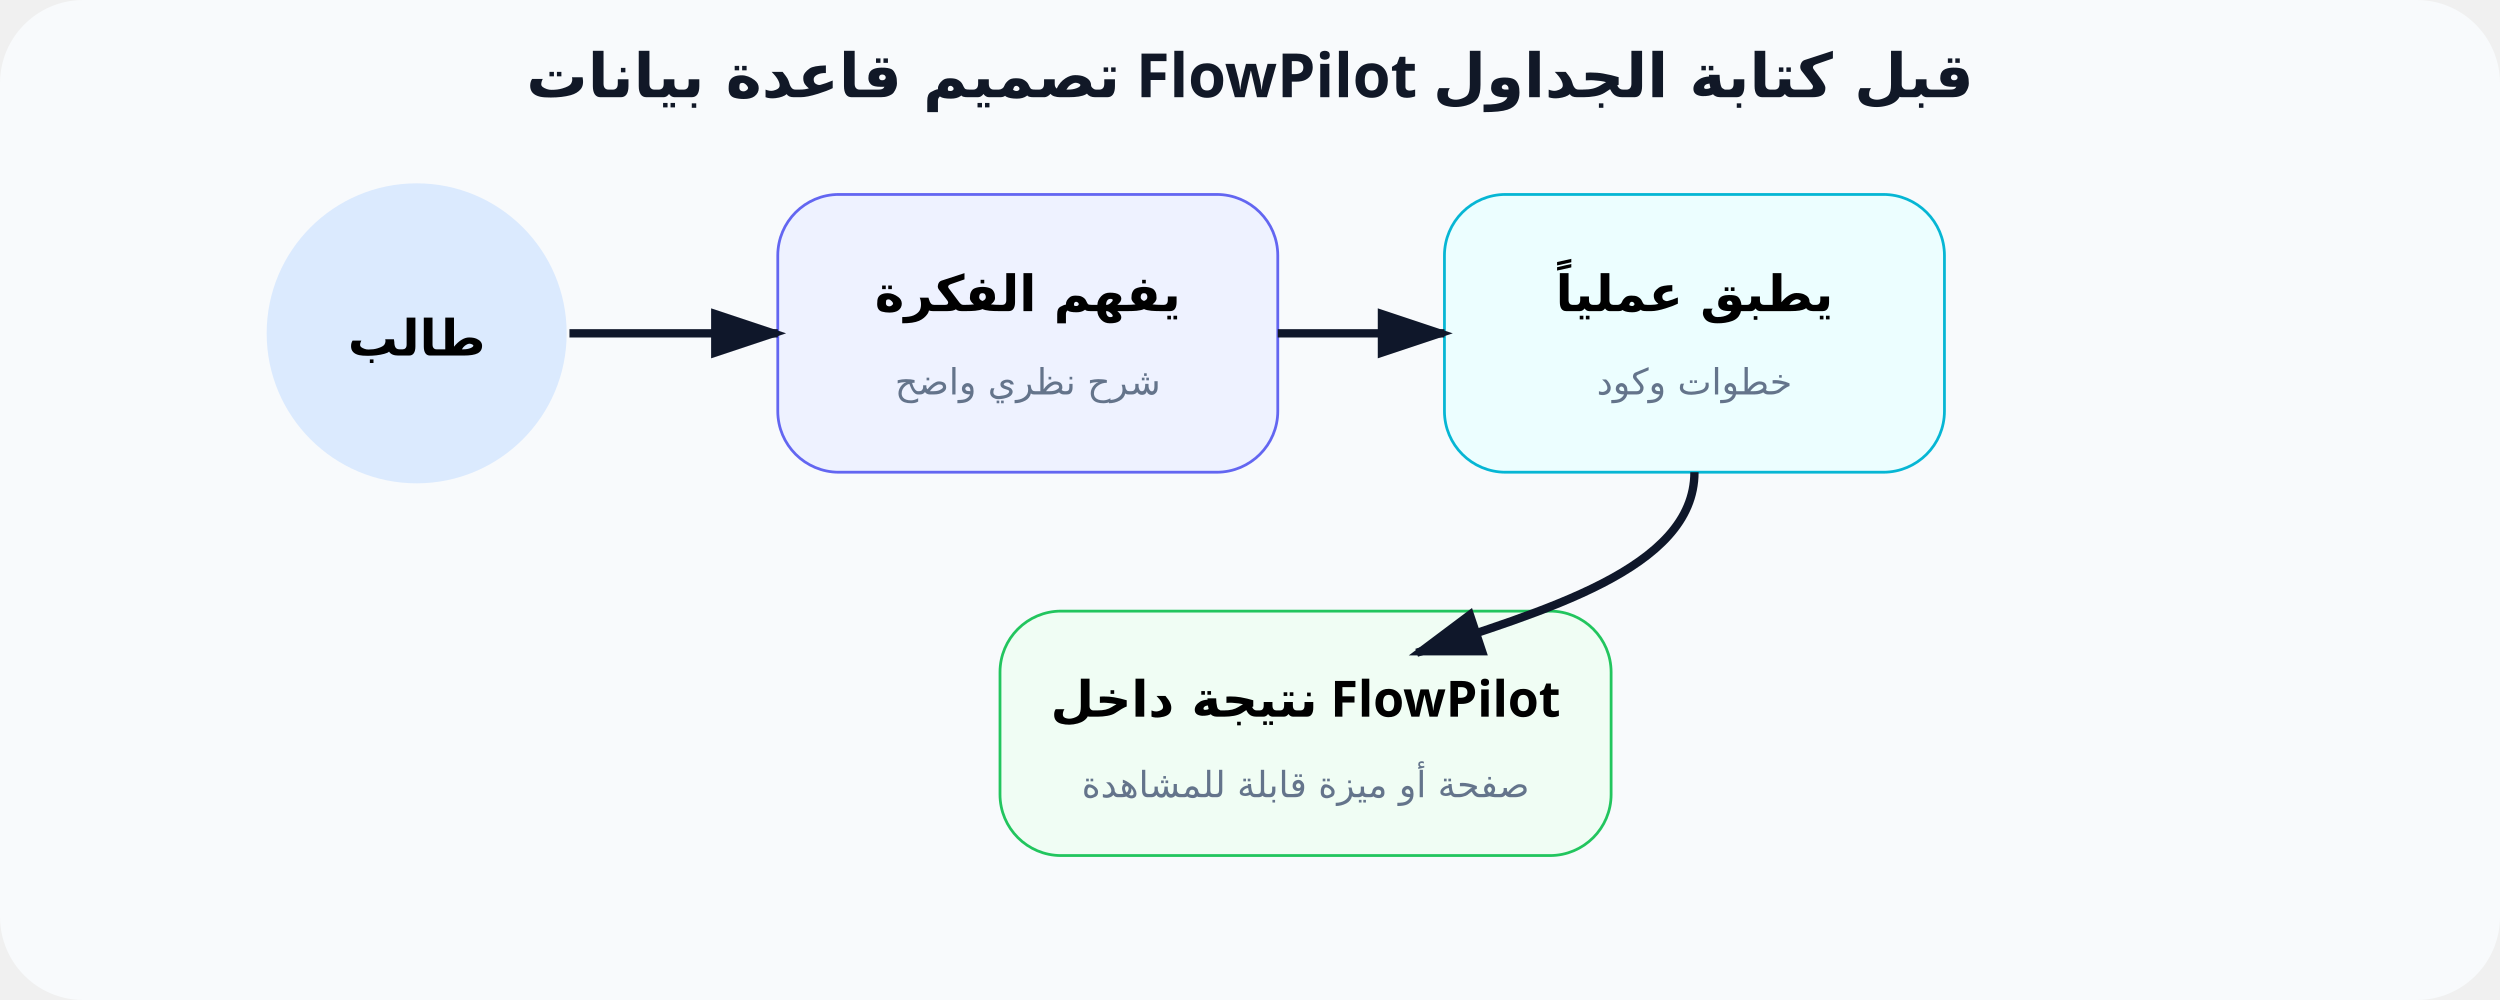
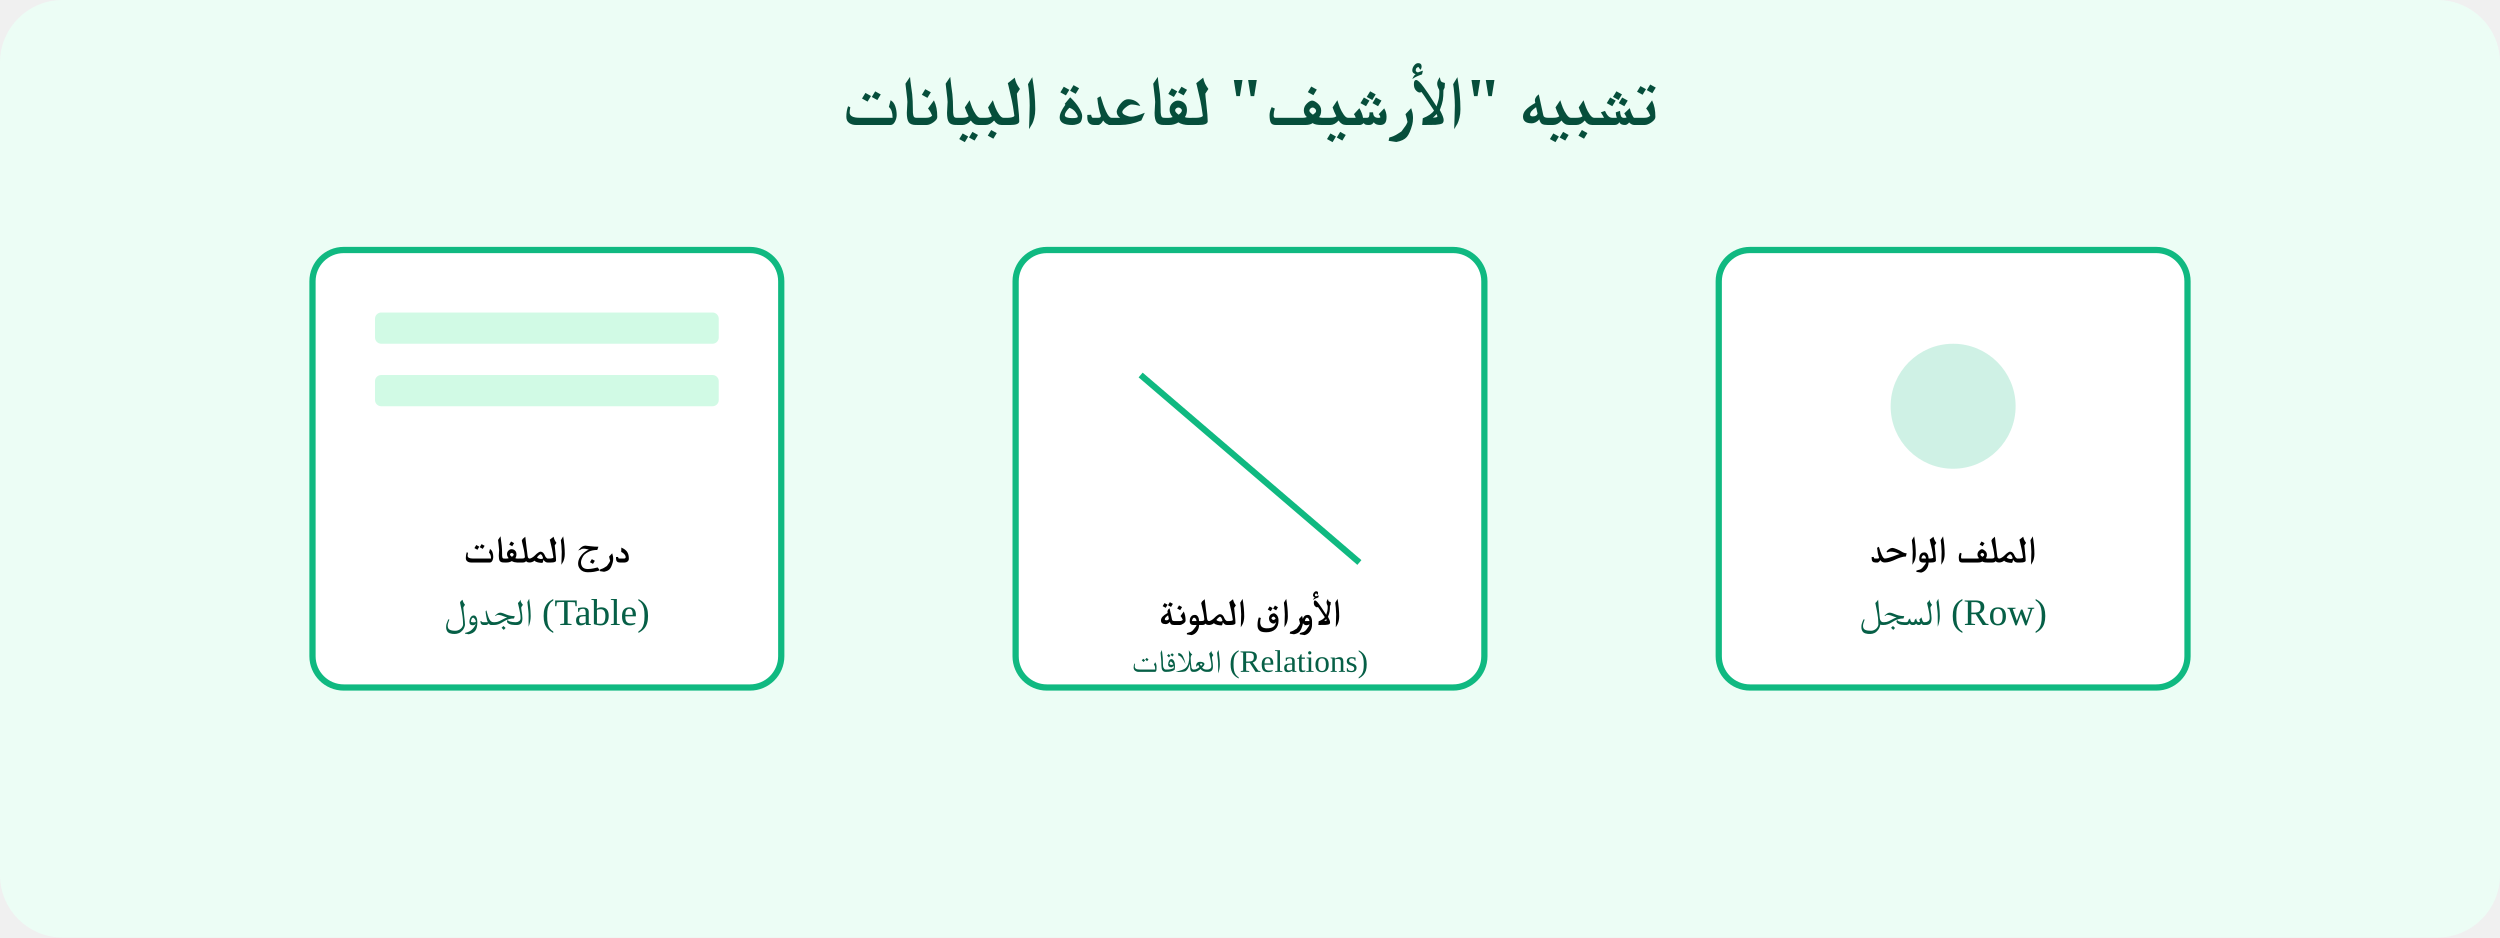
- <svg xmlns="http://www.w3.org/2000/svg" width="900" height="360" viewBox="0 0 900 360">
-   <rect width="900" height="360" rx="30" fill="#f8fafc" />
-   <circle cx="150" cy="120" r="54" fill="#dbeafe" />
-   <text x="150" y="128" text-anchor="middle" font-family="Tahoma" font-size="18" font-weight="700">طالب</text>
-   <rect x="280" y="70" width="180" height="100" rx="22" fill="#eef2ff" stroke="#6366f1" />
-   <text x="370" y="112" text-anchor="middle" font-family="Tahoma" font-size="18" font-weight="700">يفهم الفكرة</text>
-   <text x="370" y="142" text-anchor="middle" font-family="Tahoma" font-size="13" fill="#64748b">شرح نظري واضح</text>
-   <rect x="520" y="70" width="180" height="100" rx="22" fill="#ecfeff" stroke="#06b6d4" />
-   <text x="610" y="112" text-anchor="middle" font-family="Tahoma" font-size="18" font-weight="700">يطبق عملياً</text>
-   <text x="610" y="142" text-anchor="middle" font-family="Tahoma" font-size="13" fill="#64748b">خطوات وكود</text>
-   <rect x="360" y="220" width="220" height="88" rx="22" fill="#f0fdf4" stroke="#22c55e" />
-   <text x="470" y="258" text-anchor="middle" font-family="Tahoma" font-size="18" font-weight="700">نتيجة داخل FlowPilot</text>
-   <text x="470" y="287" text-anchor="middle" font-family="Tahoma" font-size="13" fill="#64748b">صفحة أو ميزة قابلة للمشاهدة</text>
-   <path d="M205 120 H280" stroke="#0f172a" stroke-width="3" marker-end="url(#a)" />
-   <path d="M460 120 H520" stroke="#0f172a" stroke-width="3" marker-end="url(#a)" />
-   <path d="M610 170 C610 205 555 220 510 235" stroke="#0f172a" stroke-width="3" fill="none" marker-end="url(#a)" />
-   <defs>
-     <marker id="a" markerWidth="10" markerHeight="10" refX="8" refY="3" orient="auto">
-       <path d="M0,0 L0,6 L9,3 z" fill="#0f172a" />
-     </marker>
-   </defs>
-   <text x="450" y="35" text-anchor="middle" font-family="Tahoma" font-size="22" font-weight="700" fill="#111827">تصميم قاعدة بيانات FlowPilot قبل كتابة الجداول</text>
+ <svg xmlns="http://www.w3.org/2000/svg" viewBox="0 0 800 300">
+   <rect width="800" height="300" fill="#ecfdf5" rx="20" />
+   <g transform="translate(100, 80)">
+     <rect width="150" height="140" rx="10" fill="white" stroke="#10b981" stroke-width="2" />
+     <rect x="20" y="20" width="110" height="10" rx="2" fill="#d1fae5" />
+     <rect x="20" y="40" width="110" height="10" rx="2" fill="#d1fae5" />
+     <text x="75" y="100" text-anchor="middle" font-weight="bold">درج الملفات</text>
+     <text x="75" y="120" text-anchor="middle" font-size="12" fill="#065f46">الجدول (Table)</text>
+   </g>
+   <g transform="translate(325, 80)">
+     <rect width="150" height="140" rx="10" fill="white" stroke="#10b981" stroke-width="2" />
+     <path d="M 40 40 L 110 100" stroke="#10b981" stroke-width="2" />
+     <text x="75" y="120" text-anchor="middle" font-weight="bold">الأوراق الملونة</text>
+     <text x="75" y="135" text-anchor="middle" font-size="10" fill="#065f46">العلاقات (Relations)</text>
+   </g>
+   <g transform="translate(550, 80)">
+     <rect width="150" height="140" rx="10" fill="white" stroke="#10b981" stroke-width="2" />
+     <circle cx="75" cy="50" r="20" fill="#10b981" fill-opacity="0.2" />
+     <text x="75" y="100" text-anchor="middle" font-weight="bold">الملف الواحد</text>
+     <text x="75" y="120" text-anchor="middle" font-size="12" fill="#065f46">السجل (Row)</text>
+   </g>
+   <text x="400" y="40" text-anchor="middle" font-weight="bold" font-size="22" fill="#064e3b">تشبيه "الأرشيف" لقاعدة البيانات</text>
</svg>
